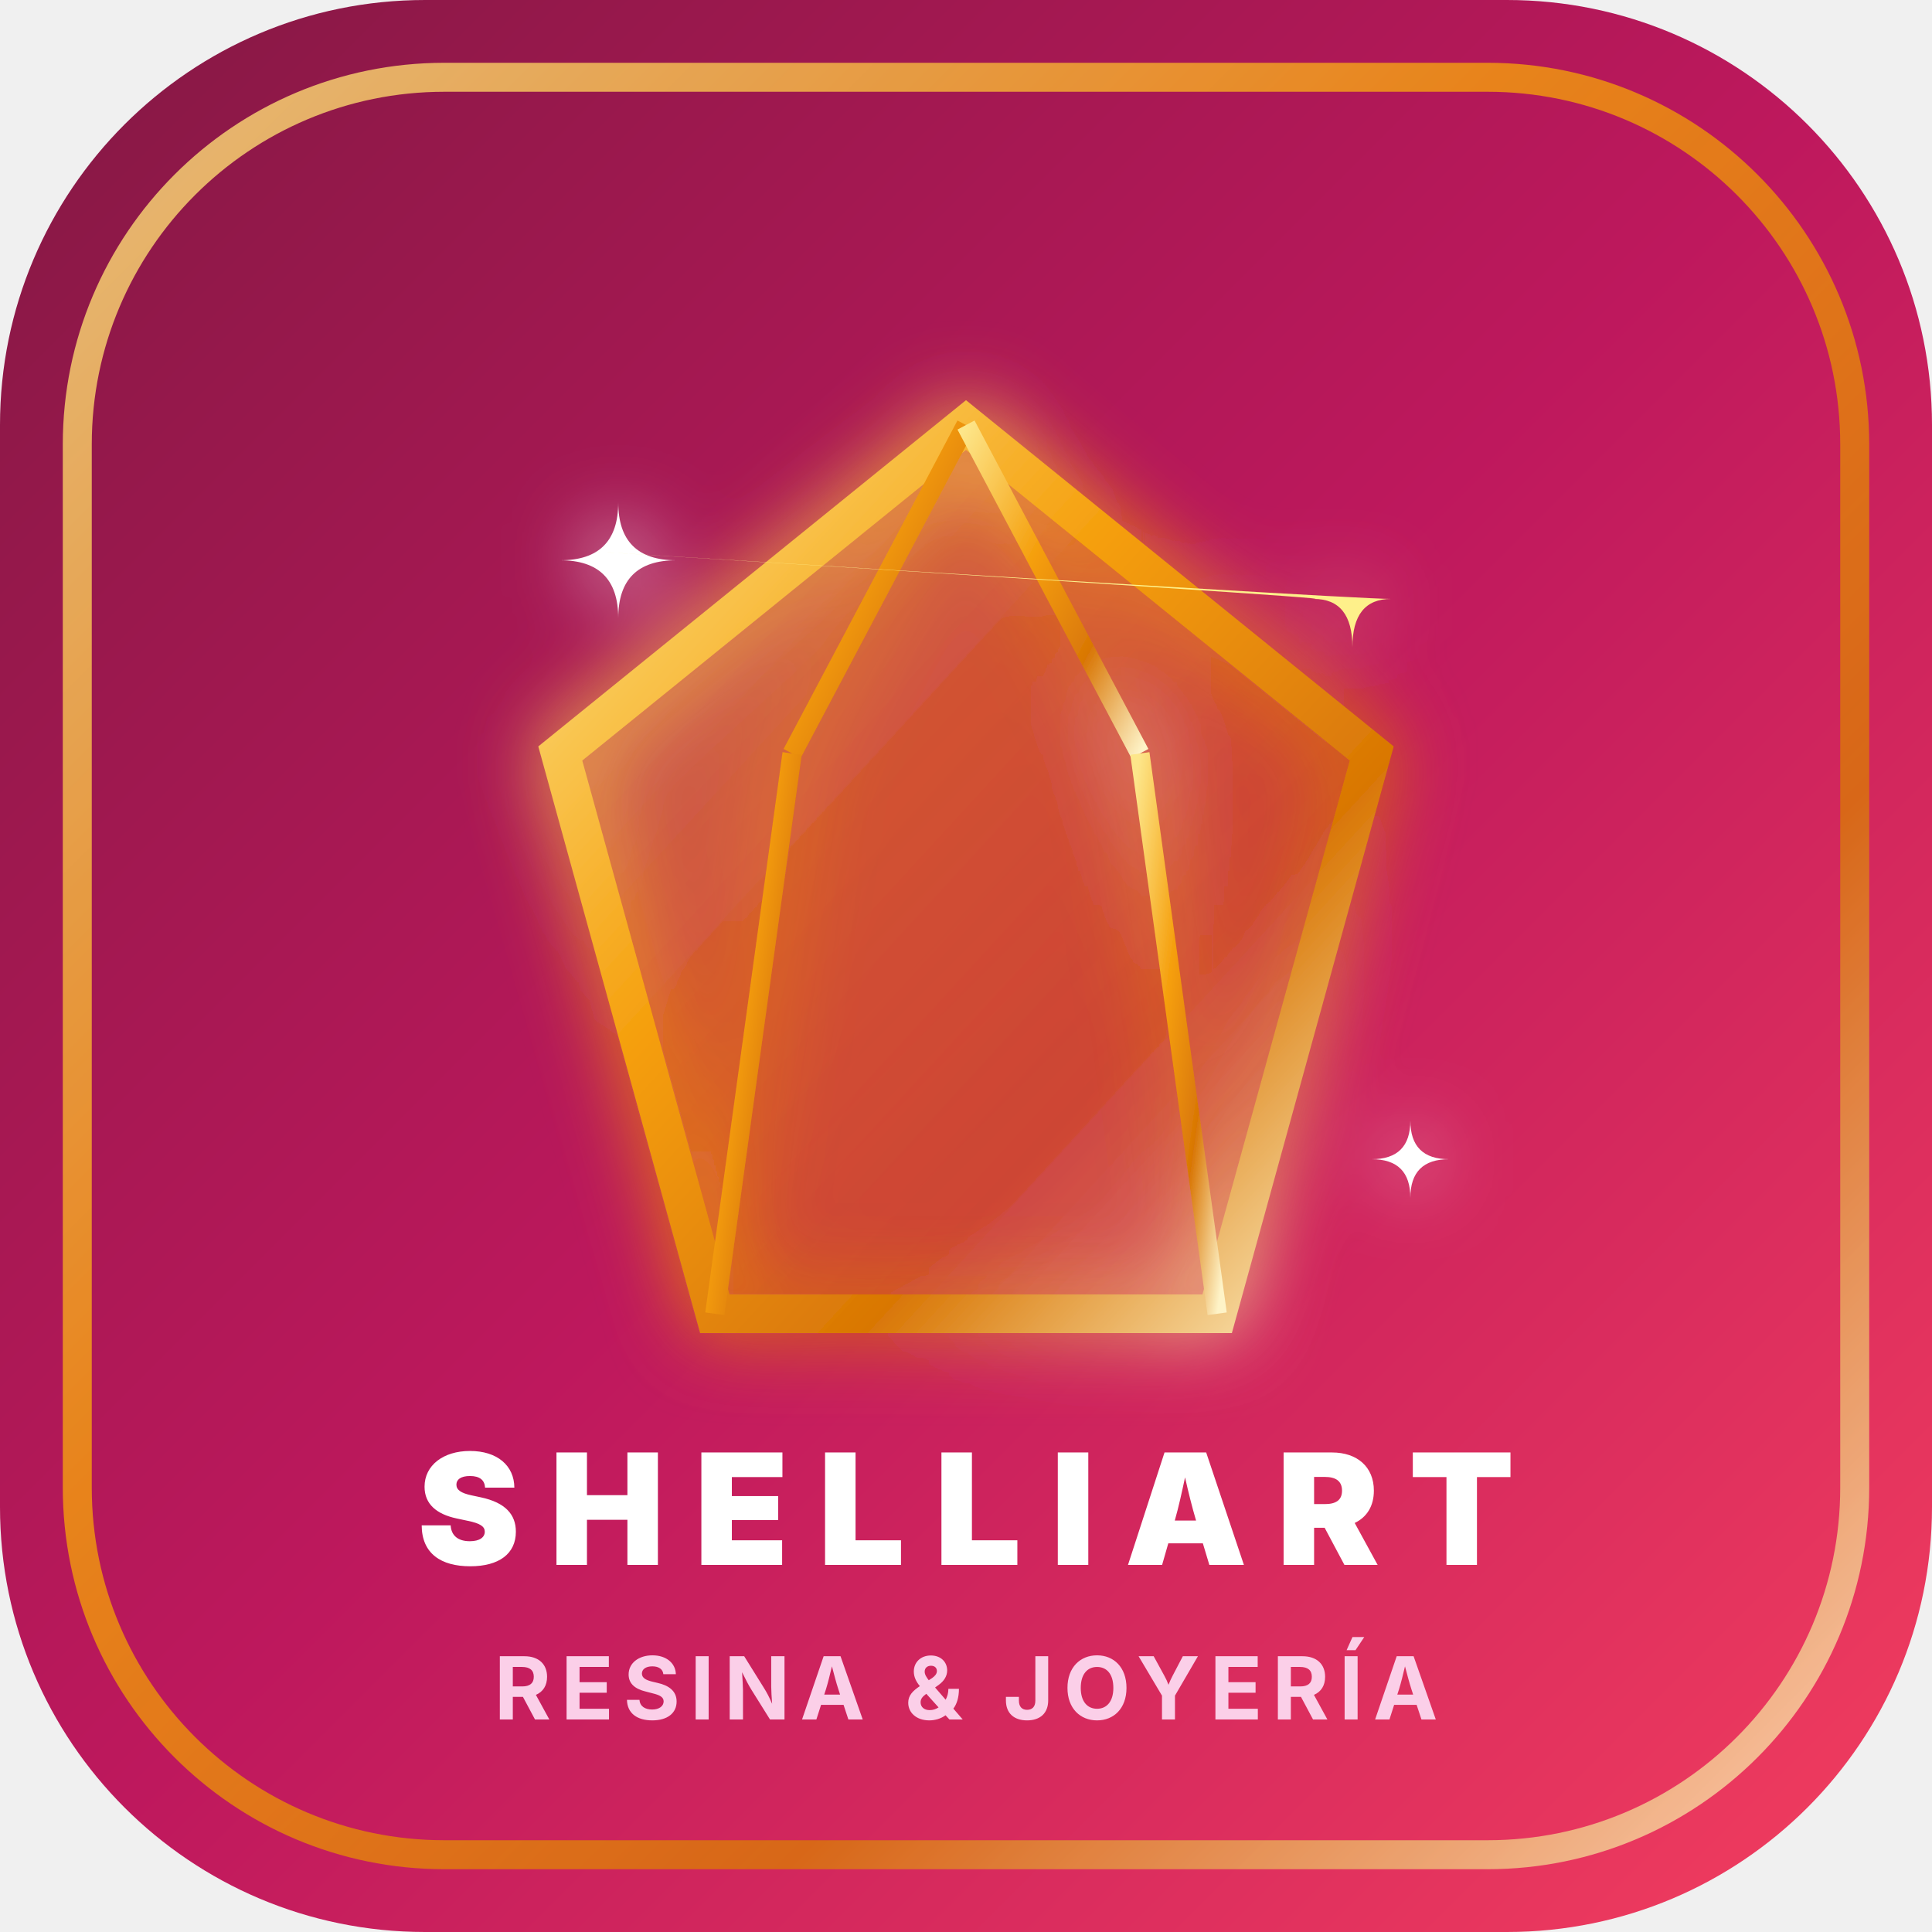
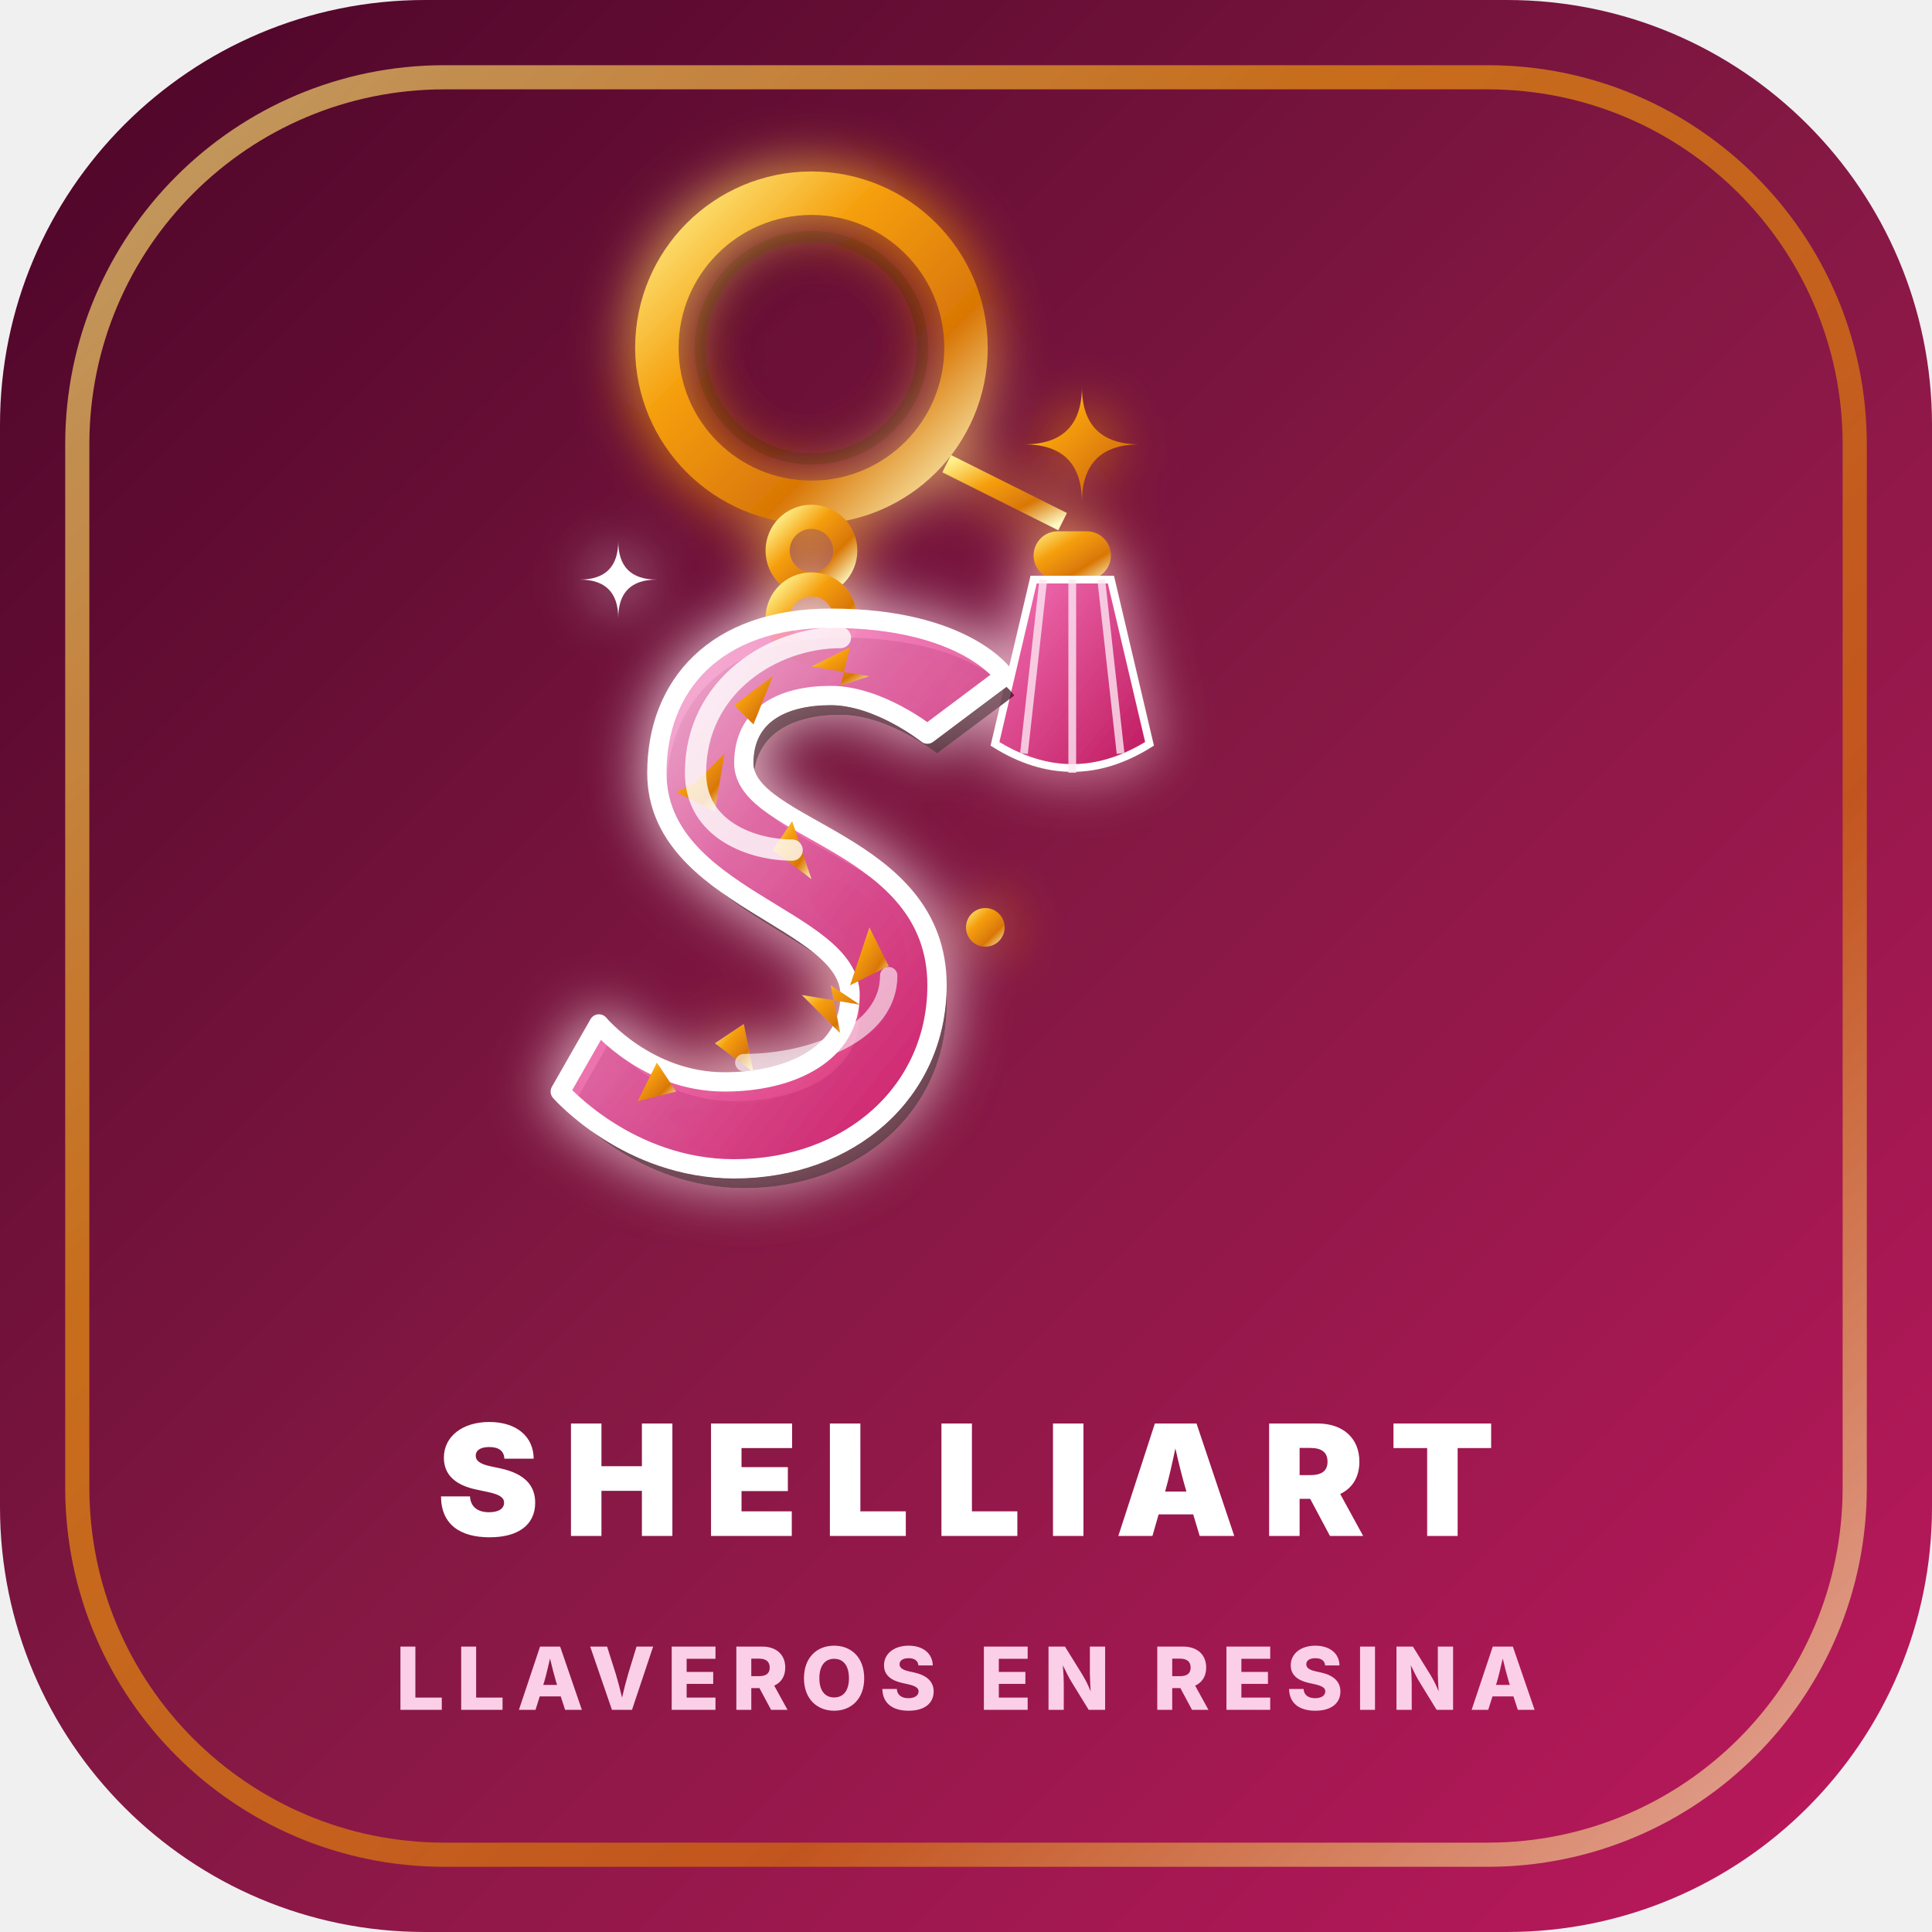
<svg xmlns="http://www.w3.org/2000/svg" viewBox="0 0 200 200" width="200" height="200">
  <defs>
-     <linearGradient id="bgResin" x1="0%" y1="0%" x2="100%" y2="100%">
-       <stop offset="0%" stop-color="#831843" />
-       <stop offset="50%" stop-color="#BE185D" />
-       <stop offset="100%" stop-color="#F43F5E" />
+     <linearGradient id="bgShelli" x1="0%" y1="0%" x2="100%" y2="100%">
+       <stop offset="0%" stop-color="#4A0427" />
+       <stop offset="50%" stop-color="#831843" />
+       <stop offset="100%" stop-color="#BE185D" />
    </linearGradient>
-     <linearGradient id="goldGrad" x1="0%" y1="0%" x2="100%" y2="100%">
-       <stop offset="0%" stop-color="#FDE68A" />
-       <stop offset="40%" stop-color="#F59E0B" />
+     <linearGradient id="goldRing" x1="0%" y1="0%" x2="100%" y2="100%">
+       <stop offset="0%" stop-color="#FEF08A" />
+       <stop offset="35%" stop-color="#F59E0B" />
      <stop offset="70%" stop-color="#D97706" />
-       <stop offset="100%" stop-color="#FEF3C7" />
+       <stop offset="100%" stop-color="#FEF9C3" />
    </linearGradient>
-     <filter id="glow" x="-20%" y="-20%" width="140%" height="140%">
-       <feGaussianBlur stdDeviation="4" result="blur" />
+     <linearGradient id="resinLetter" x1="0%" y1="0%" x2="100%" y2="100%">
+       <stop offset="0%" stop-color="#FCE7F3" stop-opacity="0.95" />
+       <stop offset="40%" stop-color="#F472B6" stop-opacity="0.85" />
+       <stop offset="80%" stop-color="#DB2777" stop-opacity="0.9" />
+       <stop offset="100%" stop-color="#9D174D" stop-opacity="0.95" />
+     </linearGradient>
+     <linearGradient id="tasselGrad" x1="0%" y1="0%" x2="100%" y2="100%">
+       <stop offset="0%" stop-color="#F472B6" />
+       <stop offset="100%" stop-color="#BE185D" />
+     </linearGradient>
+     <filter id="keychainGlow" x="-20%" y="-20%" width="140%" height="140%">
+       <feGaussianBlur stdDeviation="3" result="blur" />
      <feComposite in="SourceGraphic" in2="blur" operator="over" />
    </filter>
  </defs>
-   <rect width="200" height="200" rx="44" fill="url(#bgResin)" />
-   <rect x="8" y="8" width="184" height="184" rx="38" fill="none" stroke="url(#goldGrad)" stroke-width="3" opacity="0.8" />
-   <g transform="translate(100, 92)" filter="url(#glow)">
-     <polygon points="0,-48 42,-14 26,44 -26,44 -42,-14" fill="url(#goldGrad)" opacity="0.25" />
-     <polygon points="0,-48 42,-14 26,44 -26,44 -42,-14" fill="none" stroke="url(#goldGrad)" stroke-width="4" />
-     <line x1="-42" y1="-14" x2="42" y2="-14" stroke="url(#goldGrad)" stroke-width="2.5" opacity="0.9" />
-     <line x1="0" y1="-48" x2="0" y2="44" stroke="url(#goldGrad)" stroke-width="2" opacity="0.8" />
-     <line x1="0" y1="-48" x2="-18" y2="-14" stroke="url(#goldGrad)" stroke-width="2" />
-     <line x1="0" y1="-48" x2="18" y2="-14" stroke="url(#goldGrad)" stroke-width="2" />
-     <line x1="-18" y1="-14" x2="-26" y2="44" stroke="url(#goldGrad)" stroke-width="2" />
-     <line x1="18" y1="-14" x2="26" y2="44" stroke="url(#goldGrad)" stroke-width="2" />
-     <path d="M-42,-34 Q-36,-34 -36,-40 Q-36,-34 -30,-34 Q-36,-34 -36,-28 Q-36,-34 -42,-34 Z" fill="#FFF" />
-     <path d="M36,-30 Q40,-30 -40,-35 Q40,-30 44,-30 Q40,-30 40,-25 Q40,-30 36,-30 Z" fill="#FEF08A" />
-     <path d="M42,28 Q46,28 46,24 Q46,28 50,28 Q46,28 46,32 Q46,28 42,28 Z" fill="#FFF" />
+   <rect width="200" height="200" rx="44" fill="url(#bgShelli)" />
+   <rect x="8" y="8" width="184" height="184" rx="38" fill="none" stroke="url(#goldRing)" stroke-width="2.5" opacity="0.65" />
+   <g transform="translate(100, 78)" filter="url(#keychainGlow)">
+     <circle cx="-16" cy="-42" r="16" fill="none" stroke="url(#goldRing)" stroke-width="4.5" />
+     <circle cx="-16" cy="-42" r="11.5" fill="none" stroke="#451A03" stroke-width="1.2" opacity="0.4" />
+     <circle cx="-16" cy="-21" r="3.5" fill="none" stroke="url(#goldRing)" stroke-width="2.5" />
+     <circle cx="-16" cy="-14" r="3.5" fill="none" stroke="url(#goldRing)" stroke-width="2.5" />
+     <path d="M-2,-30 L10,-24" stroke="url(#goldRing)" stroke-width="2" />
+     <rect x="7" y="-23" width="8" height="5" rx="2.5" fill="url(#goldRing)" />
+     <path d="M7,-18 L3,-1 Q11,4 19,-1 L15,-18 Z" fill="url(#tasselGrad)" stroke="#FFF" stroke-width="0.8" />
+     <line x1="8" y1="-18" x2="6" y2="0" stroke="#FCE7F3" stroke-width="0.8" opacity="0.8" />
+     <line x1="11" y1="-18" x2="11" y2="2" stroke="#FCE7F3" stroke-width="0.8" opacity="0.8" />
+     <line x1="14" y1="-18" x2="16" y2="0" stroke="#FCE7F3" stroke-width="0.8" opacity="0.8" />
+     <path d="M4,-8 C4,-8 0,-14 -14,-14 C-26,-14 -32,-7 -32,2 C-32,15 -12,17 -12,25 C-12,31 -18,34 -25,34 C-33,34 -38,28 -38,28 L-42,35 C-42,35 -35,43 -24,43 C-12,43 -3,35 -3,24 C-3,9 -23,8 -23,1 C-23,-4 -19,-6 -14,-6 C-9,-6 -4,-2 -4,-2 Z" fill="#370617" opacity="0.7" transform="translate(1, 2)" />
+     <path d="M4,-8 C4,-8 0,-14 -14,-14 C-26,-14 -32,-7 -32,2 C-32,15 -12,17 -12,25 C-12,31 -18,34 -25,34 C-33,34 -38,28 -38,28 L-42,35 C-42,35 -35,43 -24,43 C-12,43 -3,35 -3,24 C-3,9 -23,8 -23,1 C-23,-4 -19,-6 -14,-6 C-9,-6 -4,-2 -4,-2 Z" fill="url(#resinLetter)" stroke="#FFF" stroke-width="2" stroke-linejoin="round" />
+     <polygon points="-16,-9 -12,-11 -13,-7 -10,-8" fill="url(#goldRing)" />
+     <polygon points="-24,-5 -20,-8 -22,-3" fill="url(#goldRing)" />
+     <polygon points="-28,3 -25,0 -26,6 -30,4" fill="url(#goldRing)" />
+     <polygon points="-20,10 -16,13 -18,7" fill="url(#goldRing)" />
+     <polygon points="-10,18 -8,22 -12,24" fill="url(#goldRing)" />
+     <polygon points="-17,25 -13,29 -14,24 -11,26" fill="url(#goldRing)" />
+     <polygon points="-26,30 -22,33 -23,28" fill="url(#goldRing)" />
+     <polygon points="-32,32 -30,35 -34,36" fill="url(#goldRing)" />
+     <path d="M-13,-12 C-20,-12 -28,-7 -28,2 C-28,8 -22,10 -18,10" fill="none" stroke="#FFF" stroke-width="2.2" stroke-linecap="round" opacity="0.8" />
+     <path d="M-23,32 C-16,32 -8,29 -8,23" fill="none" stroke="#FFF" stroke-width="1.8" stroke-linecap="round" opacity="0.6" />
+     <path d="M12,-38 Q12,-32 18,-32 Q12,-32 12,-26 Q12,-32 6,-32 Q12,-32 12,-38 Z" fill="url(#goldRing)" />
+     <path d="M-36,-22 Q-36,-18 -32,-18 Q-36,-18 -36,-14 Q-36,-18 -40,-18 Q-36,-18 -36,-22 Z" fill="#FFF" />
+     <circle cx="2" cy="18" r="2" fill="url(#goldRing)" />
  </g>
-   <text x="100" y="162" text-anchor="middle" font-family="'Inter', 'Segoe UI', system-ui, sans-serif" font-weight="900" font-size="16" fill="#FFF" letter-spacing="3">SHELLIART</text>
-   <text x="100" y="178" text-anchor="middle" font-family="'Inter', 'Segoe UI', system-ui, sans-serif" font-weight="700" font-size="9" fill="#FBCFE8" letter-spacing="1">RESINA &amp; JOYERÍA</text>
+   <text x="100" y="159" text-anchor="middle" font-family="'Inter', 'Segoe UI', system-ui, sans-serif" font-weight="900" font-size="16" fill="#FFF" letter-spacing="2.5">SHELLIART</text>
+   <text x="100" y="177" text-anchor="middle" font-family="'Inter', 'Segoe UI', system-ui, sans-serif" font-weight="800" font-size="9" fill="#FBCFE8" letter-spacing="1.2">LLAVEROS EN RESINA</text>
</svg>
